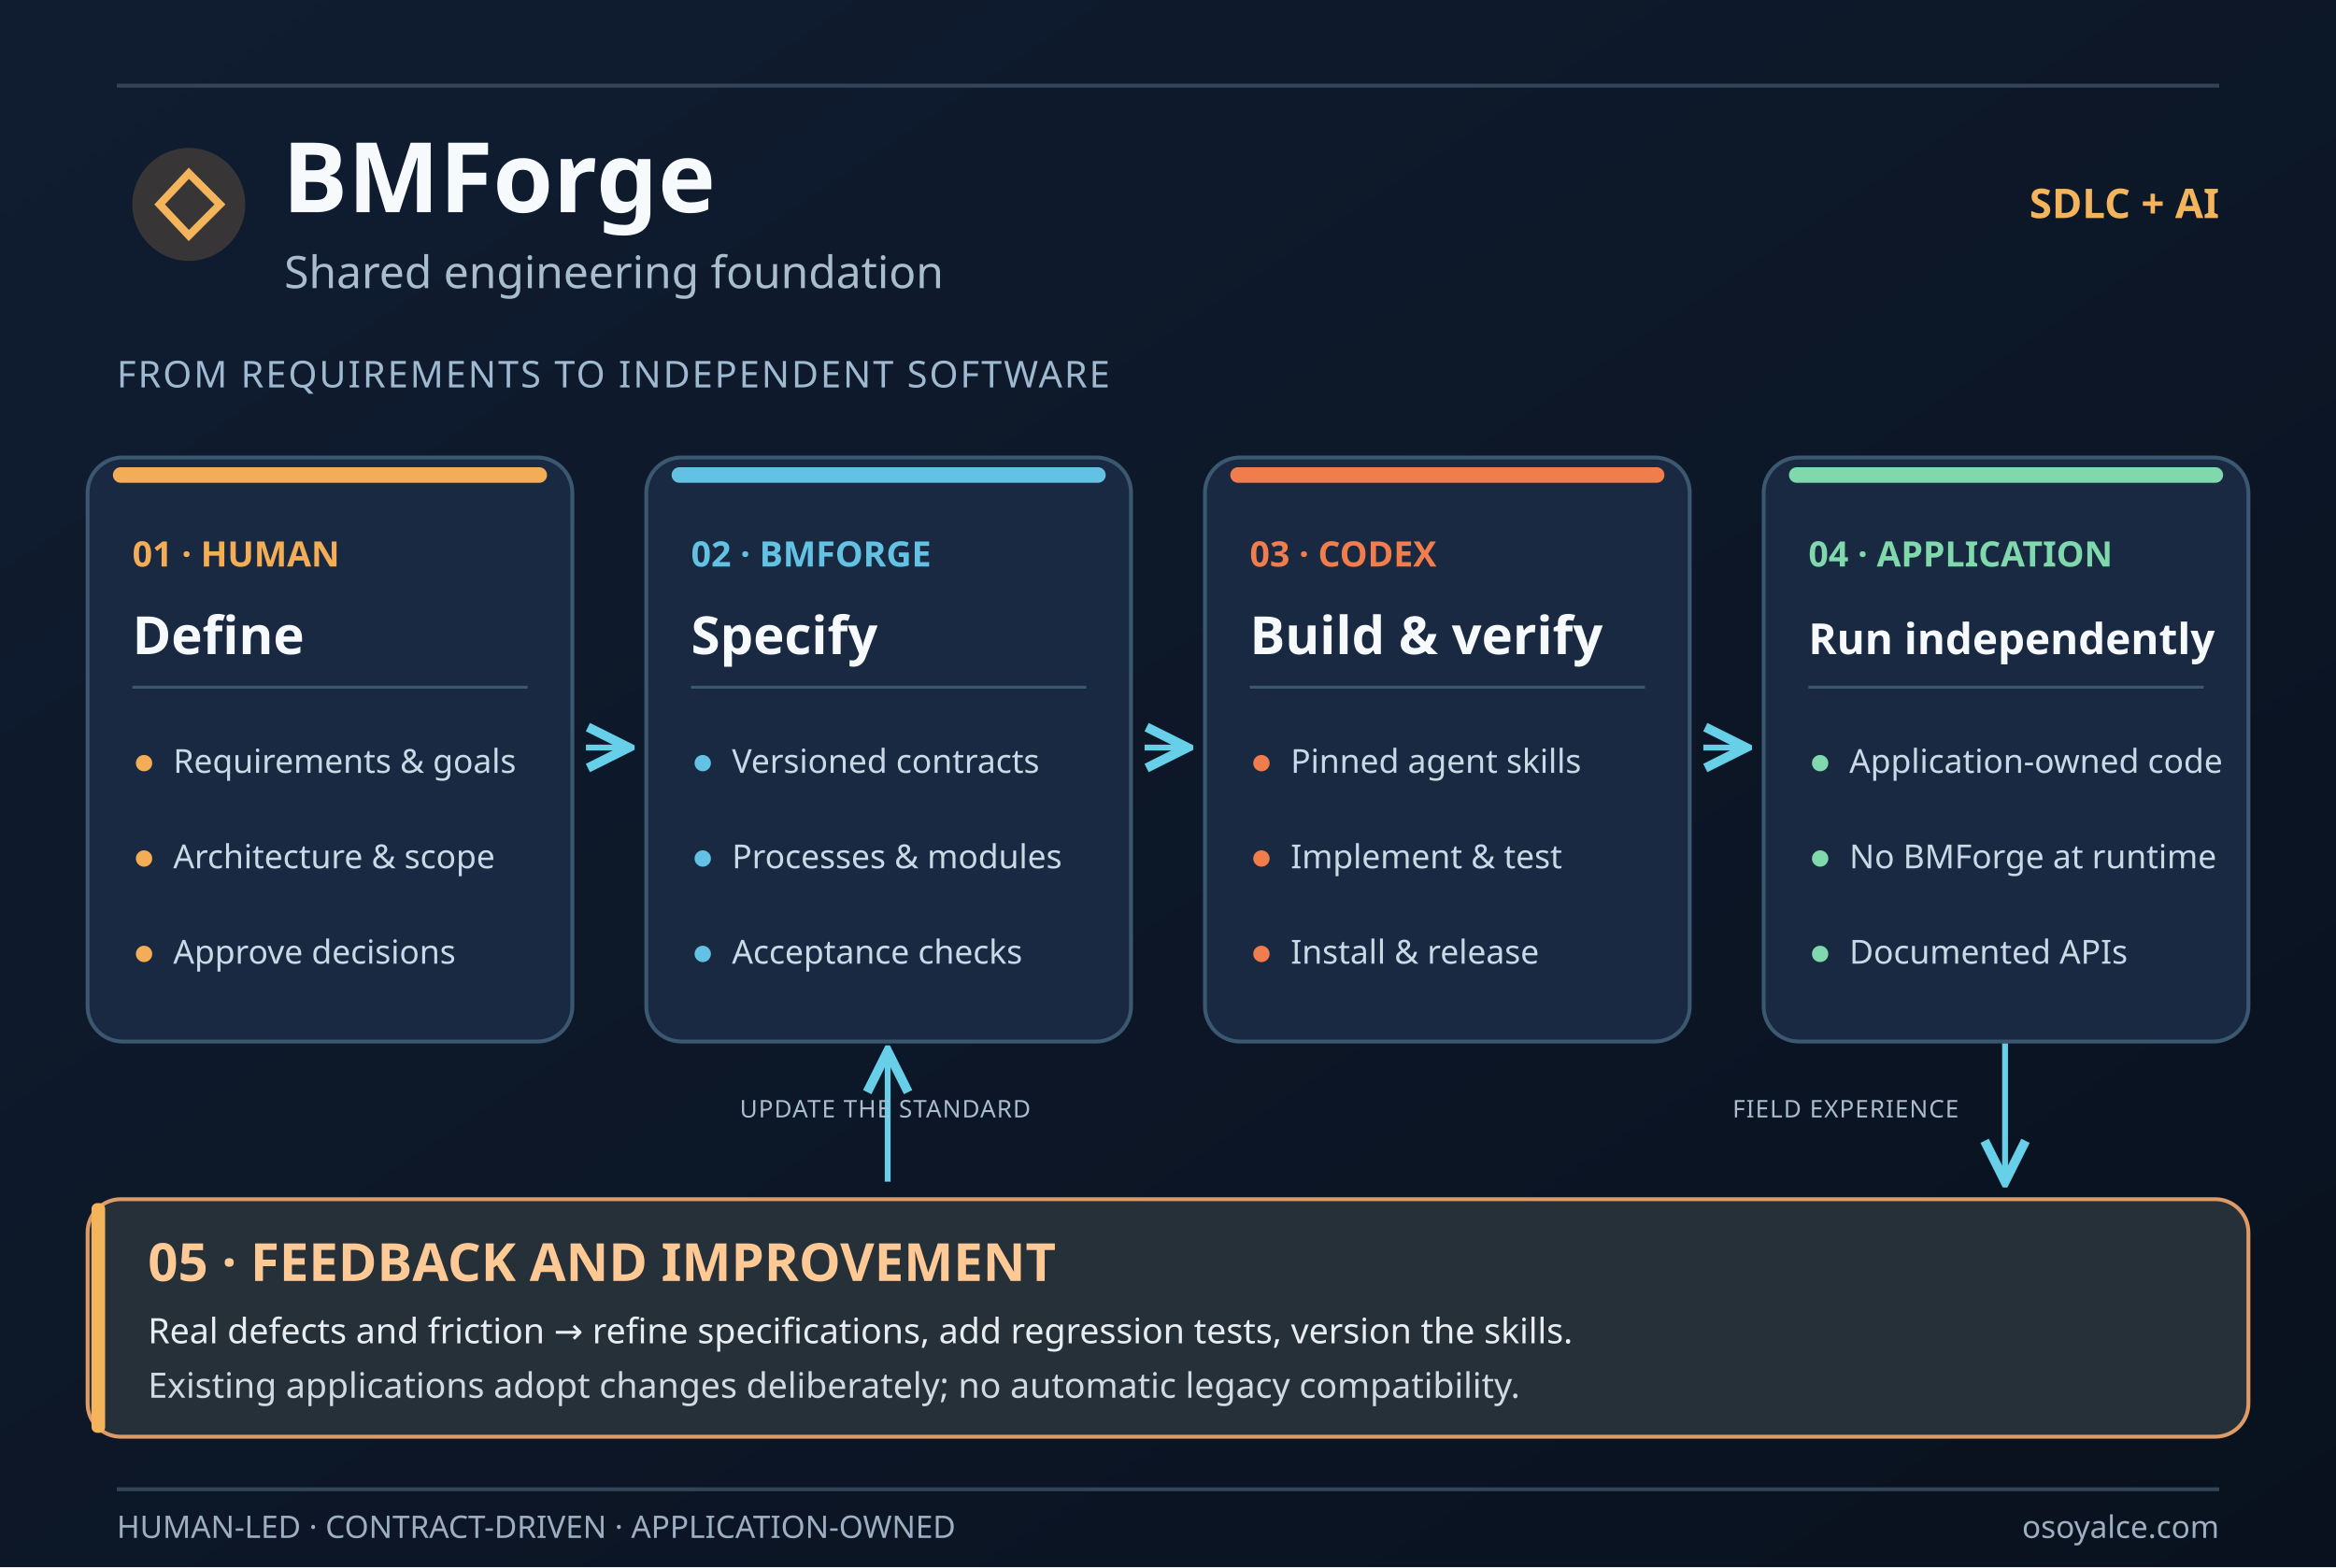
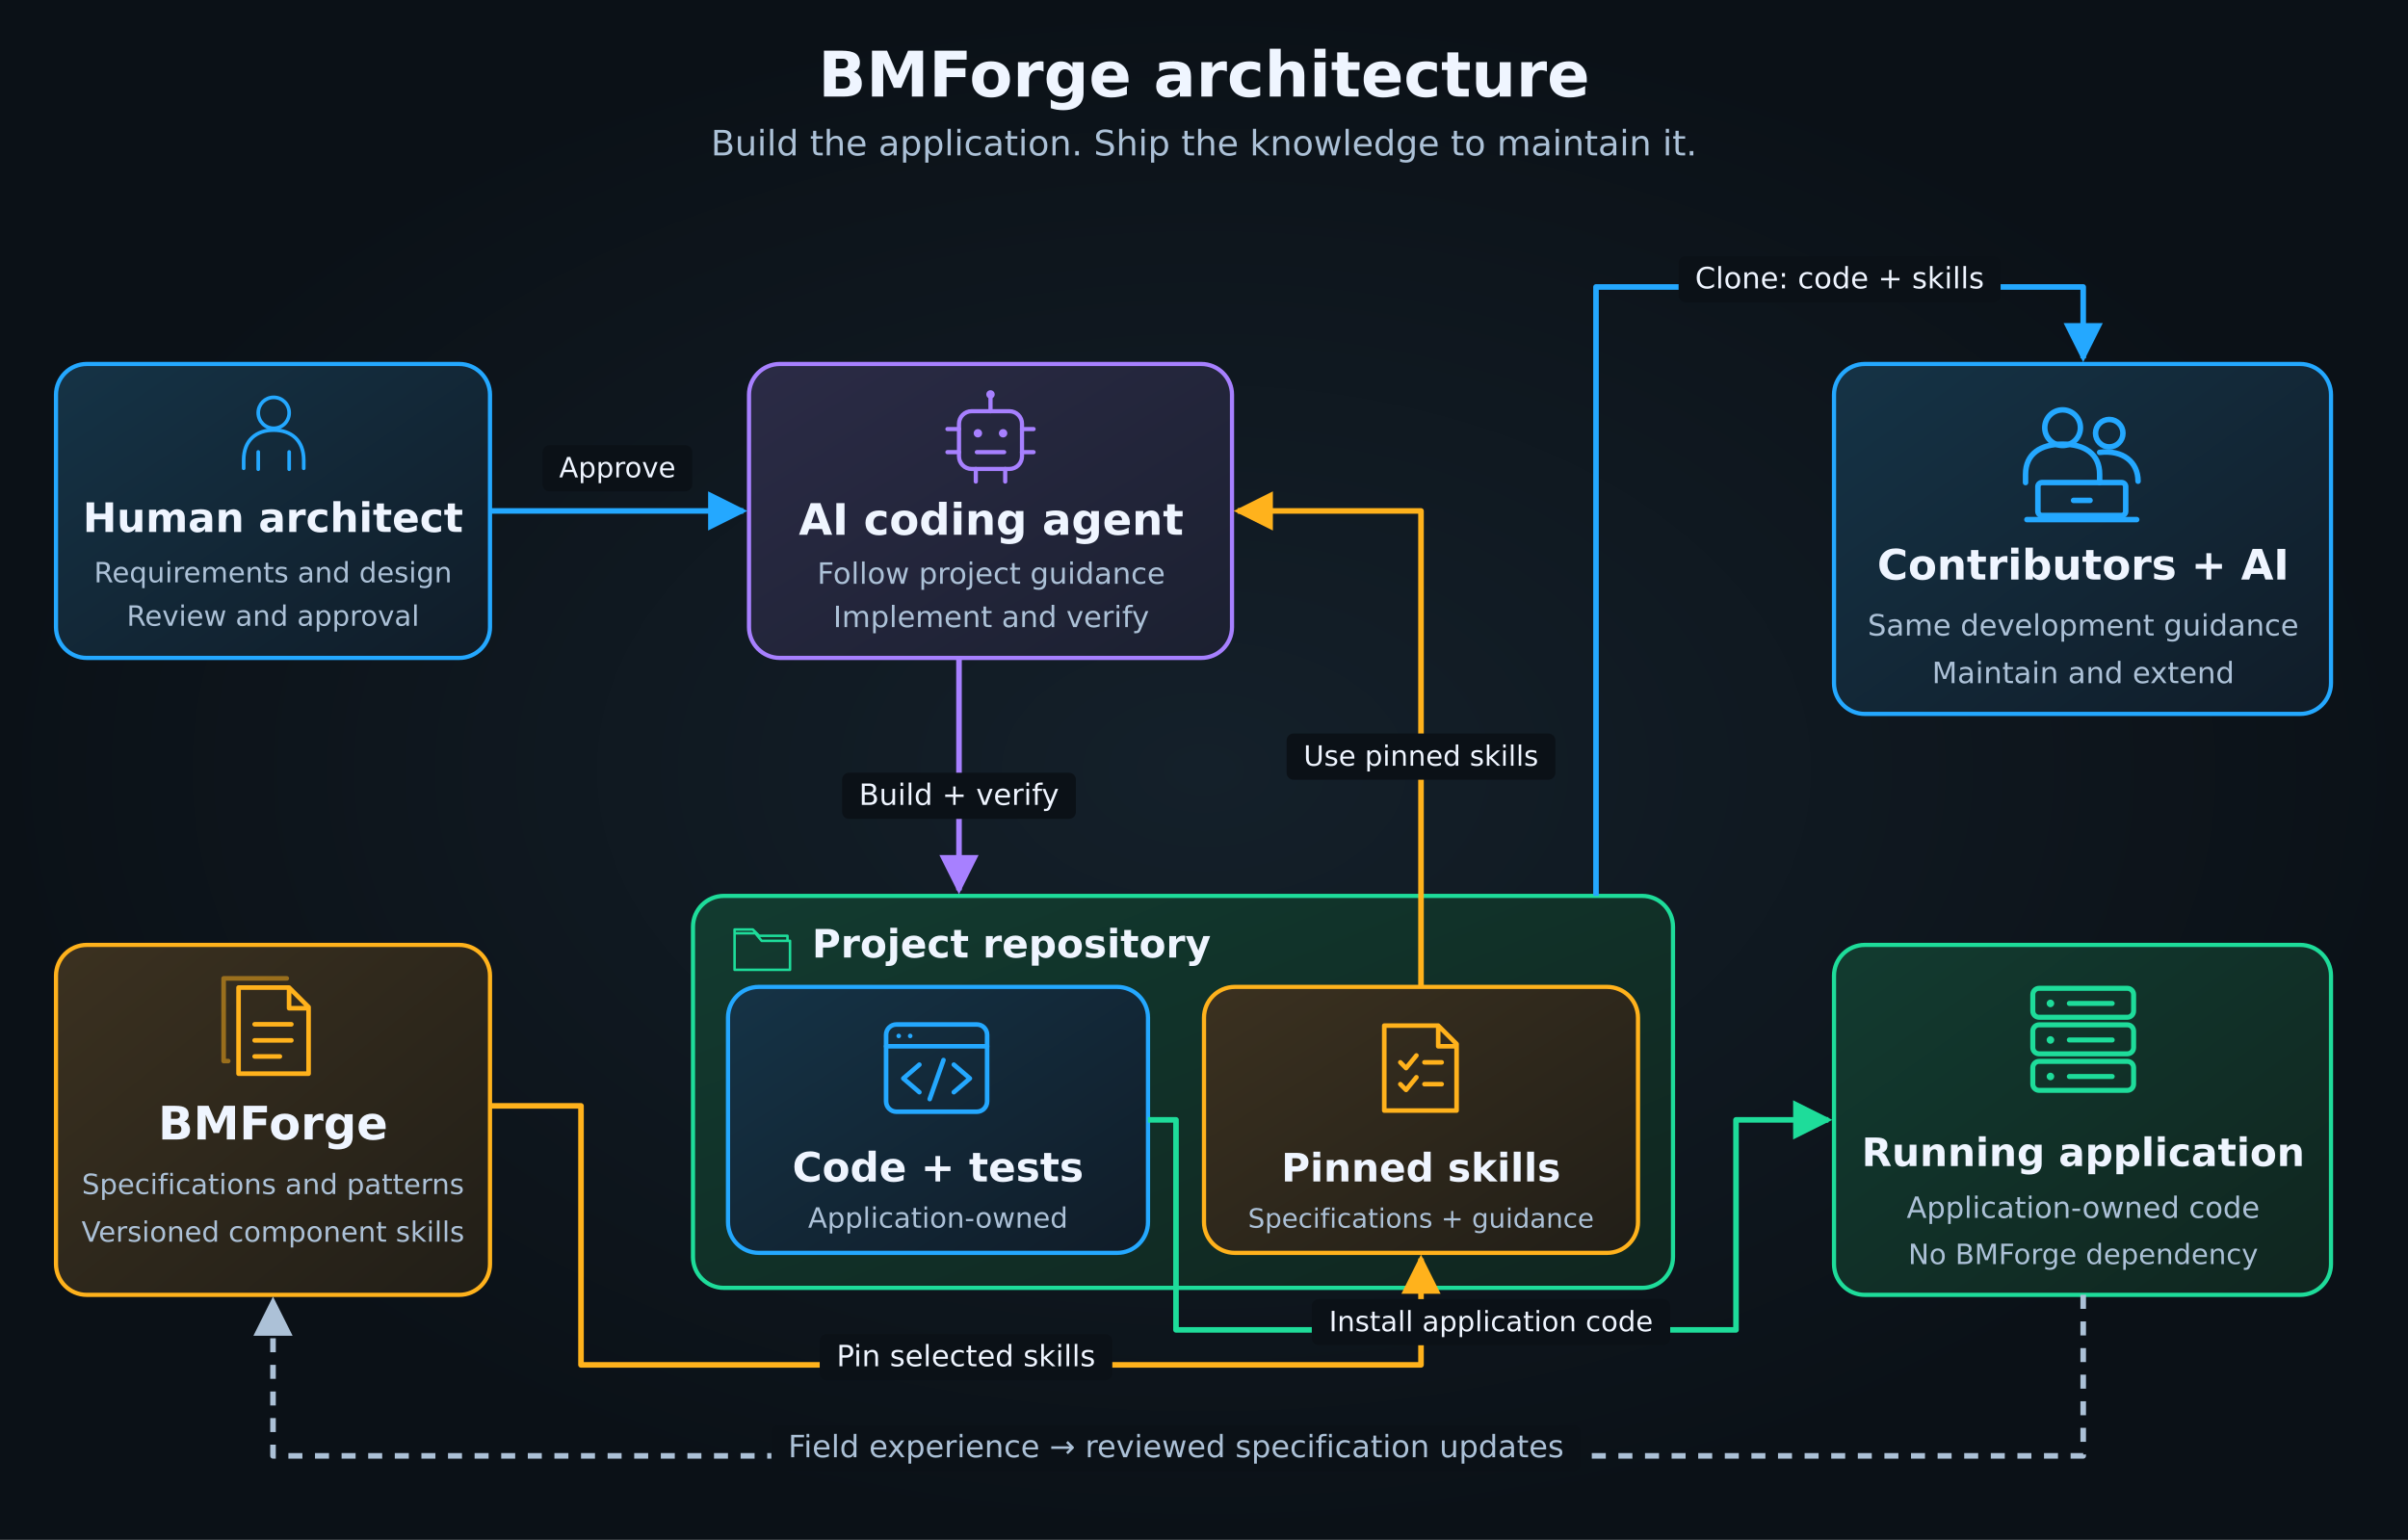
- <svg xmlns="http://www.w3.org/2000/svg" width="1200" height="805" viewBox="0 0 1200 805" role="img" aria-labelledby="title desc" xml:lang="en">
+ <svg xmlns="http://www.w3.org/2000/svg" xmlns:xlink="http://www.w3.org/1999/xlink" width="1720" height="1100" viewBox="0 0 1720 1100" role="img" aria-labelledby="title desc" xml:lang="en">
  <defs>
-     <linearGradient id="bg" x1="0" y1="0" x2="1" y2="1">
-       <stop offset="0" stop-color="#101d31" />
-       <stop offset="1" stop-color="#09111e" />
+     <radialGradient id="background">
+       <stop stop-color="#14202a" />
+       <stop offset="1" stop-color="#0b1117" />
+     </radialGradient>
+     <linearGradient id="blue-panel" x2="1" y2="1">
+       <stop stop-color="#153346" />
+       <stop offset="1" stop-color="#101c28" />
    </linearGradient>
-     <marker id="arrow" markerWidth="9" markerHeight="9" refX="8" refY="4.5" orient="auto">
-       <path d="M1 1 L8 4.5 L1 8" fill="none" stroke="#67cfe7" stroke-width="1.6" />
+     <linearGradient id="green-panel" x2="1" y2="1">
+       <stop stop-color="#123b30" />
+       <stop offset="1" stop-color="#10251f" />
+     </linearGradient>
+     <linearGradient id="gold-panel" x2="1" y2="1">
+       <stop stop-color="#3b3120" />
+       <stop offset="1" stop-color="#211e17" />
+     </linearGradient>
+     <linearGradient id="purple-panel" x2="1" y2="1">
+       <stop stop-color="#2b2b46" />
+       <stop offset="1" stop-color="#1b2030" />
+     </linearGradient>
+     <symbol id="person" viewBox="0 0 100 100">
+       <circle cx="50" cy="26" r="17" />
+       <path d="M17 87v-9c0-22 14-33 33-33s33 11 33 33v9M33 88V69M67 88V69" />
+     </symbol>
+     <symbol id="agent" viewBox="0 0 100 100">
+       <rect x="20" y="25" width="60" height="55" rx="12" />
+       <path d="M50 25V12M36 80v12M64 80v12M20 42H9M20 64H9M80 42h11M80 64h11M37 64h26" />
+       <circle cx="38" cy="46" r="4" fill="currentColor" stroke="none" />
+       <circle cx="62" cy="46" r="4" fill="currentColor" stroke="none" />
+       <circle cx="50" cy="9" r="4" fill="currentColor" stroke="none" />
+     </symbol>
+     <symbol id="specs" viewBox="0 0 100 100">
+       <path d="M20 14h44l17 17v58H20zM64 14v18h17M34 46h32M34 60h32M34 74h22" />
+       <path d="M11 78H7V6h55" opacity=".5" />
+     </symbol>
+     <symbol id="code" viewBox="0 0 100 100">
+       <rect x="6" y="12" width="88" height="76" rx="9" />
+       <path d="M6 31h88M35 47 21 59l14 12M65 47l14 12-14 12M56 43 44 77" />
+       <circle cx="17" cy="22" r="2" fill="currentColor" stroke="none" />
+       <circle cx="27" cy="22" r="2" fill="currentColor" stroke="none" />
+     </symbol>
+     <symbol id="skills" viewBox="0 0 100 100">
+       <path d="M18 13h47l16 16v58H18zM65 13v18h16M32 45l5 5 9-11M53 45h15M32 64l5 5 9-11M53 64h15" />
+     </symbol>
+     <symbol id="contributors" viewBox="0 0 100 100">
+       <circle cx="36" cy="24" r="13" />
+       <circle cx="70" cy="28" r="10" />
+       <path d="M9 64v-6c0-15 11-22 27-22s27 7 27 22v6M63 42c17-2 28 7 28 21" />
+       <rect x="18" y="64" width="64" height="24" rx="3" />
+       <path d="M10 91h80M44 77h12" />
+     </symbol>
+     <symbol id="server" viewBox="0 0 100 100">
+       <rect x="10" y="10" width="80" height="23" rx="5" />
+       <rect x="10" y="39" width="80" height="23" rx="5" />
+       <rect x="10" y="68" width="80" height="23" rx="5" />
+       <path d="M39 22h34M39 51h34M39 80h34" />
+       <circle cx="24" cy="22" r="3" fill="currentColor" stroke="none" />
+       <circle cx="24" cy="51" r="3" fill="currentColor" stroke="none" />
+       <circle cx="24" cy="80" r="3" fill="currentColor" stroke="none" />
+     </symbol>
+     <symbol id="repository" viewBox="0 0 100 100">
+       <path d="M6 26h33l10 12h45v46H6zM6 38V20h29l10 10h45v8" />
+     </symbol>
+     <marker id="arrow-blue" viewBox="0 0 10 10" refX="9" refY="5" markerWidth="7" markerHeight="7" orient="auto">
+       <path d="M0 0 10 5 0 10Z" fill="#24a8ff" />
+     </marker>
+     <marker id="arrow-green" viewBox="0 0 10 10" refX="9" refY="5" markerWidth="7" markerHeight="7" orient="auto">
+       <path d="M0 0 10 5 0 10Z" fill="#1edc9a" />
+     </marker>
+     <marker id="arrow-gold" viewBox="0 0 10 10" refX="9" refY="5" markerWidth="7" markerHeight="7" orient="auto">
+       <path d="M0 0 10 5 0 10Z" fill="#ffb21c" />
+     </marker>
+     <marker id="arrow-purple" viewBox="0 0 10 10" refX="9" refY="5" markerWidth="7" markerHeight="7" orient="auto">
+       <path d="M0 0 10 5 0 10Z" fill="#a780ff" />
+     </marker>
+     <marker id="arrow-muted" viewBox="0 0 10 10" refX="9" refY="5" markerWidth="7" markerHeight="7" orient="auto">
+       <path d="M0 0 10 5 0 10Z" fill="#acc1d7" />
    </marker>
  </defs>
-   <rect width="1200" height="805" fill="url(#bg)" />
-   <path d="M60 44 H1140 M60 765 H1140" stroke="#334459" stroke-width="2" />
-   <circle cx="97" cy="105" r="29" fill="#f3a756" opacity=".18" />
-   <path d="M82 105 L97 89 L113 105 L97 121 Z" fill="none" stroke="#f3b45c" stroke-width="4" />
-   <text x="145" y="109" fill="#f7fafc" font-family="'Noto Sans','DejaVu Sans',Arial,sans-serif" font-size="50" font-weight="750">BMForge</text>
-   <text x="146" y="148" fill="#a9bdce" font-family="'Noto Sans','DejaVu Sans',Arial,sans-serif" font-size="23">Shared engineering foundation</text>
-   <text x="1140" y="112" fill="#f3b45c" text-anchor="end" font-family="'Noto Sans','DejaVu Sans',Arial,sans-serif" font-size="21" font-weight="700">SDLC + AI</text>
-   <text x="60" y="199" fill="#9fb9d0" font-family="'Noto Sans','DejaVu Sans',Arial,sans-serif" font-size="19" letter-spacing="1">FROM REQUIREMENTS TO INDEPENDENT SOFTWARE</text>
-   <g>
-     <rect x="45" y="235" width="249" height="300" rx="18" fill="#182941" stroke="#3c5770" stroke-width="2" />
-     <path d="M62 244 H277" stroke="#f4ad57" stroke-width="8" stroke-linecap="round" />
-     <text x="68" y="291" font-family="'Noto Sans','DejaVu Sans',Arial,sans-serif" fill="#f4ad57" font-size="18" font-weight="700">01 · HUMAN</text>
-     <text x="68" y="336" font-family="'Noto Sans','DejaVu Sans',Arial,sans-serif" fill="#f7fafc" font-size="27" font-weight="700">Define</text>
-     <path d="M68 353 H271" stroke="#3c5770" stroke-width="1.5" />
-     <circle cx="74" cy="392" r="4.2" fill="#f4ad57" />
-     <text x="89" y="397" font-family="'Noto Sans','DejaVu Sans',Arial,sans-serif" fill="#cbd9e7" font-size="17" font-weight="450">Requirements &amp; goals</text>
-     <circle cx="74" cy="441" r="4.2" fill="#f4ad57" />
-     <text x="89" y="446" font-family="'Noto Sans','DejaVu Sans',Arial,sans-serif" fill="#cbd9e7" font-size="17" font-weight="450">Architecture &amp; scope</text>
-     <circle cx="74" cy="490" r="4.2" fill="#f4ad57" />
-     <text x="89" y="495" font-family="'Noto Sans','DejaVu Sans',Arial,sans-serif" fill="#cbd9e7" font-size="17" font-weight="450">Approve decisions</text>
-   </g>
-   <g>
-     <rect x="332" y="235" width="249" height="300" rx="18" fill="#182941" stroke="#3c5770" stroke-width="2" />
-     <path d="M349 244 H564" stroke="#63c2e4" stroke-width="8" stroke-linecap="round" />
-     <text x="355" y="291" font-family="'Noto Sans','DejaVu Sans',Arial,sans-serif" fill="#63c2e4" font-size="18" font-weight="700">02 · BMFORGE</text>
-     <text x="355" y="336" font-family="'Noto Sans','DejaVu Sans',Arial,sans-serif" fill="#f7fafc" font-size="27" font-weight="700">Specify</text>
-     <path d="M355 353 H558" stroke="#3c5770" stroke-width="1.5" />
-     <circle cx="361" cy="392" r="4.2" fill="#63c2e4" />
-     <text x="376" y="397" font-family="'Noto Sans','DejaVu Sans',Arial,sans-serif" fill="#cbd9e7" font-size="17" font-weight="450">Versioned contracts</text>
-     <circle cx="361" cy="441" r="4.2" fill="#63c2e4" />
-     <text x="376" y="446" font-family="'Noto Sans','DejaVu Sans',Arial,sans-serif" fill="#cbd9e7" font-size="17" font-weight="450">Processes &amp; modules</text>
-     <circle cx="361" cy="490" r="4.2" fill="#63c2e4" />
-     <text x="376" y="495" font-family="'Noto Sans','DejaVu Sans',Arial,sans-serif" fill="#cbd9e7" font-size="17" font-weight="450">Acceptance checks</text>
-   </g>
-   <g>
-     <rect x="619" y="235" width="249" height="300" rx="18" fill="#182941" stroke="#3c5770" stroke-width="2" />
-     <path d="M636 244 H851" stroke="#f27d4c" stroke-width="8" stroke-linecap="round" />
-     <text x="642" y="291" font-family="'Noto Sans','DejaVu Sans',Arial,sans-serif" fill="#f27d4c" font-size="18" font-weight="700">03 · CODEX</text>
-     <text x="642" y="336" font-family="'Noto Sans','DejaVu Sans',Arial,sans-serif" fill="#f7fafc" font-size="27" font-weight="700">Build &amp; verify</text>
-     <path d="M642 353 H845" stroke="#3c5770" stroke-width="1.5" />
-     <circle cx="648" cy="392" r="4.2" fill="#f27d4c" />
-     <text x="663" y="397" font-family="'Noto Sans','DejaVu Sans',Arial,sans-serif" fill="#cbd9e7" font-size="17" font-weight="450">Pinned agent skills</text>
-     <circle cx="648" cy="441" r="4.2" fill="#f27d4c" />
-     <text x="663" y="446" font-family="'Noto Sans','DejaVu Sans',Arial,sans-serif" fill="#cbd9e7" font-size="17" font-weight="450">Implement &amp; test</text>
-     <circle cx="648" cy="490" r="4.2" fill="#f27d4c" />
-     <text x="663" y="495" font-family="'Noto Sans','DejaVu Sans',Arial,sans-serif" fill="#cbd9e7" font-size="17" font-weight="450">Install &amp; release</text>
-   </g>
-   <g>
-     <rect x="906" y="235" width="249" height="300" rx="18" fill="#182941" stroke="#3c5770" stroke-width="2" />
-     <path d="M923 244 H1138" stroke="#80d9ac" stroke-width="8" stroke-linecap="round" />
-     <text x="929" y="291" font-family="'Noto Sans','DejaVu Sans',Arial,sans-serif" fill="#80d9ac" font-size="18" font-weight="700">04 · APPLICATION</text>
-     <text x="929" y="336" font-family="'Noto Sans','DejaVu Sans',Arial,sans-serif" fill="#f7fafc" font-size="22" font-weight="700">Run independently</text>
-     <path d="M929 353 H1132" stroke="#3c5770" stroke-width="1.5" />
-     <circle cx="935" cy="392" r="4.2" fill="#80d9ac" />
-     <text x="950" y="397" font-family="'Noto Sans','DejaVu Sans',Arial,sans-serif" fill="#cbd9e7" font-size="17" font-weight="450">Application-owned code</text>
-     <circle cx="935" cy="441" r="4.2" fill="#80d9ac" />
-     <text x="950" y="446" font-family="'Noto Sans','DejaVu Sans',Arial,sans-serif" fill="#cbd9e7" font-size="17" font-weight="450">No BMForge at runtime</text>
-     <circle cx="935" cy="490" r="4.2" fill="#80d9ac" />
-     <text x="950" y="495" font-family="'Noto Sans','DejaVu Sans',Arial,sans-serif" fill="#cbd9e7" font-size="17" font-weight="450">Documented APIs</text>
-   </g>
-   <path d="M301 384 H323" fill="none" stroke="#67cfe7" stroke-width="3" marker-end="url(#arrow)" />
-   <path d="M588 384 H610" fill="none" stroke="#67cfe7" stroke-width="3" marker-end="url(#arrow)" />
-   <path d="M875 384 H897" fill="none" stroke="#67cfe7" stroke-width="3" marker-end="url(#arrow)" />
-   <path d="M1030 536 V607" fill="none" stroke="#67cfe7" stroke-width="3" marker-end="url(#arrow)" />
-   <path d="M456 607 V540" fill="none" stroke="#67cfe7" stroke-width="3" marker-end="url(#arrow)" />
-   <text x="380" y="574" fill="#a9bdce" font-family="'Noto Sans','DejaVu Sans',Arial,sans-serif" font-size="12.5" letter-spacing=".5">UPDATE THE STANDARD</text>
-   <text x="890" y="574" fill="#a9bdce" font-family="'Noto Sans','DejaVu Sans',Arial,sans-serif" font-size="12.5" letter-spacing=".5">FIELD EXPERIENCE</text>
-   <rect x="45" y="616" width="1110" height="122" rx="17" fill="#263038" stroke="#df9b66" stroke-width="2" />
-   <rect x="47" y="618" width="7" height="118" rx="3" fill="#f3b45c" />
-   <text x="76" y="658" fill="#ffc995" font-family="'Noto Sans','DejaVu Sans',Arial,sans-serif" font-size="27" font-weight="700">05 · FEEDBACK AND IMPROVEMENT</text>
-   <text x="76" y="690" fill="#e8edf2" font-family="'Noto Sans','DejaVu Sans',Arial,sans-serif" font-size="18">Real defects and friction → refine specifications, add regression tests, version the skills.</text>
-   <text x="76" y="718" fill="#d1dae2" font-family="'Noto Sans','DejaVu Sans',Arial,sans-serif" font-size="18">Existing applications adopt changes deliberately; no automatic legacy compatibility.</text>
-   <text x="60" y="790" fill="#9eafc3" font-family="'Noto Sans','DejaVu Sans',Arial,sans-serif" font-size="16">HUMAN-LED · CONTRACT-DRIVEN · APPLICATION-OWNED</text>
-   <text x="1140" y="790" text-anchor="end" fill="#9eafc3" font-family="'Noto Sans','DejaVu Sans',Arial,sans-serif" font-size="16">osoyalce.com</text>
+   <rect width="1720" height="1100" fill="url(#background)" />
+   <text x="860" y="69" text-anchor="middle" font-family="DejaVu Sans,Arial,sans-serif" font-size="45" font-weight="700" fill="#eff5ff">BMForge architecture</text>
+   <text x="860" y="111" text-anchor="middle" font-family="DejaVu Sans,Arial,sans-serif" font-size="25" font-weight="400" fill="#acc1d7">Build the application. Ship the knowledge to maintain it.</text>
+   <rect x="40" y="260" width="310" height="210" rx="22" fill="url(#blue-panel)" stroke="#24a8ff" stroke-width="3" />
+   <rect x="535" y="260" width="345" height="210" rx="22" fill="url(#purple-panel)" stroke="#a780ff" stroke-width="3" />
+   <rect x="40" y="675" width="310" height="250" rx="22" fill="url(#gold-panel)" stroke="#ffb21c" stroke-width="3" />
+   <rect x="495" y="640" width="700" height="280" rx="22" fill="url(#green-panel)" stroke="#1edc9a" stroke-width="3" />
+   <rect x="520" y="705" width="300" height="190" rx="22" fill="url(#blue-panel)" stroke="#24a8ff" stroke-width="3" />
+   <rect x="860" y="705" width="310" height="190" rx="22" fill="url(#gold-panel)" stroke="#ffb21c" stroke-width="3" />
+   <rect x="1310" y="260" width="355" height="250" rx="22" fill="url(#blue-panel)" stroke="#24a8ff" stroke-width="3" />
+   <rect x="1310" y="675" width="355" height="250" rx="22" fill="url(#green-panel)" stroke="#1edc9a" stroke-width="3" />
+   <use xlink:href="#person" x="163" y="278" width="65" height="65" fill="none" stroke="currentColor" color="#24a8ff" stroke-width="4" stroke-linecap="round" stroke-linejoin="round" />
+   <text x="195" y="380" text-anchor="middle" font-family="DejaVu Sans,Arial,sans-serif" font-size="29" font-weight="700" fill="#eff5ff">Human architect</text>
+   <text x="195" y="416" text-anchor="middle" font-family="DejaVu Sans,Arial,sans-serif" font-size="20" font-weight="400" fill="#acc1d7">Requirements and design</text>
+   <text x="195" y="447" text-anchor="middle" font-family="DejaVu Sans,Arial,sans-serif" font-size="20" font-weight="400" fill="#acc1d7">Review and approval</text>
+   <use xlink:href="#agent" x="670" y="275" width="75" height="75" fill="none" stroke="currentColor" color="#a780ff" stroke-width="4" stroke-linecap="round" stroke-linejoin="round" />
+   <text x="708" y="382" text-anchor="middle" font-family="DejaVu Sans,Arial,sans-serif" font-size="31" font-weight="700" fill="#eff5ff">AI coding agent</text>
+   <text x="708" y="417" text-anchor="middle" font-family="DejaVu Sans,Arial,sans-serif" font-size="21" font-weight="400" fill="#acc1d7">Follow project guidance</text>
+   <text x="708" y="448" text-anchor="middle" font-family="DejaVu Sans,Arial,sans-serif" font-size="21" font-weight="400" fill="#acc1d7">Implement and verify</text>
+   <use xlink:href="#specs" x="154" y="694" width="82" height="82" fill="none" stroke="currentColor" color="#ffb21c" stroke-width="4" stroke-linecap="round" stroke-linejoin="round" />
+   <text x="195" y="814" text-anchor="middle" font-family="DejaVu Sans,Arial,sans-serif" font-size="33" font-weight="700" fill="#eff5ff">BMForge</text>
+   <text x="195" y="853" text-anchor="middle" font-family="DejaVu Sans,Arial,sans-serif" font-size="20" font-weight="400" fill="#acc1d7">Specifications and patterns</text>
+   <text x="195" y="887" text-anchor="middle" font-family="DejaVu Sans,Arial,sans-serif" font-size="20" font-weight="400" fill="#acc1d7">Versioned component skills</text>
+   <use xlink:href="#repository" x="522" y="655" width="45" height="45" fill="none" stroke="currentColor" color="#1edc9a" stroke-width="4" stroke-linecap="round" stroke-linejoin="round" />
+   <text x="580" y="684" text-anchor="start" font-family="DejaVu Sans,Arial,sans-serif" font-size="28" font-weight="700" fill="#eff5ff">Project repository</text>
+   <use xlink:href="#code" x="628" y="722" width="82" height="82" fill="none" stroke="currentColor" color="#24a8ff" stroke-width="4" stroke-linecap="round" stroke-linejoin="round" />
+   <text x="670" y="844" text-anchor="middle" font-family="DejaVu Sans,Arial,sans-serif" font-size="29" font-weight="700" fill="#eff5ff">Code + tests</text>
+   <text x="670" y="877" text-anchor="middle" font-family="DejaVu Sans,Arial,sans-serif" font-size="20" font-weight="400" fill="#acc1d7">Application-owned</text>
+   <use xlink:href="#skills" x="974" y="722" width="82" height="82" fill="none" stroke="currentColor" color="#ffb21c" stroke-width="4" stroke-linecap="round" stroke-linejoin="round" />
+   <text x="1015" y="844" text-anchor="middle" font-family="DejaVu Sans,Arial,sans-serif" font-size="28" font-weight="700" fill="#eff5ff">Pinned skills</text>
+   <text x="1015" y="877" text-anchor="middle" font-family="DejaVu Sans,Arial,sans-serif" font-size="19" font-weight="400" fill="#acc1d7">Specifications + guidance</text>
+   <use xlink:href="#contributors" x="1438" y="282" width="98" height="98" fill="none" stroke="currentColor" color="#24a8ff" stroke-width="4" stroke-linecap="round" stroke-linejoin="round" />
+   <text x="1488" y="414" text-anchor="middle" font-family="DejaVu Sans,Arial,sans-serif" font-size="30" font-weight="700" fill="#eff5ff">Contributors + AI</text>
+   <text x="1488" y="454" text-anchor="middle" font-family="DejaVu Sans,Arial,sans-serif" font-size="21" font-weight="400" fill="#acc1d7">Same development guidance</text>
+   <text x="1488" y="488" text-anchor="middle" font-family="DejaVu Sans,Arial,sans-serif" font-size="21" font-weight="400" fill="#acc1d7">Maintain and extend</text>
+   <use xlink:href="#server" x="1443" y="697" width="90" height="90" fill="none" stroke="currentColor" color="#1edc9a" stroke-width="4" stroke-linecap="round" stroke-linejoin="round" />
+   <text x="1488" y="833" text-anchor="middle" font-family="DejaVu Sans,Arial,sans-serif" font-size="28" font-weight="700" fill="#eff5ff">Running application</text>
+   <text x="1488" y="870" text-anchor="middle" font-family="DejaVu Sans,Arial,sans-serif" font-size="21" font-weight="400" fill="#acc1d7">Application-owned code</text>
+   <text x="1488" y="903" text-anchor="middle" font-family="DejaVu Sans,Arial,sans-serif" font-size="20" font-weight="400" fill="#acc1d7">No BMForge dependency</text>
+   <path d="M350 365H531" fill="none" stroke="#24a8ff" stroke-width="4" stroke-linejoin="round" marker-end="url(#arrow-blue)" />
+   <rect x="387.5" y="318" width="107" height="33" rx="5" fill="#0b1117" />
+   <text x="441" y="341" text-anchor="middle" font-family="DejaVu Sans,Arial,sans-serif" font-size="20" font-weight="400" fill="#eff5ff">Approve</text>
+   <path d="M685 470V636" fill="none" stroke="#a780ff" stroke-width="4" stroke-linejoin="round" marker-end="url(#arrow-purple)" />
+   <rect x="601.5" y="552" width="167" height="33" rx="5" fill="#0b1117" />
+   <text x="685" y="575" text-anchor="middle" font-family="DejaVu Sans,Arial,sans-serif" font-size="21" font-weight="400" fill="#eff5ff">Build + verify</text>
+   <path d="M1015 705V365H884" fill="none" stroke="#ffb21c" stroke-width="4" stroke-linejoin="round" marker-end="url(#arrow-gold)" />
+   <rect x="919.0" y="524" width="192" height="33" rx="5" fill="#0b1117" />
+   <text x="1015" y="547" text-anchor="middle" font-family="DejaVu Sans,Arial,sans-serif" font-size="20" font-weight="400" fill="#eff5ff">Use pinned skills</text>
+   <path d="M1140 640V205H1488V256" fill="none" stroke="#24a8ff" stroke-width="4" stroke-linejoin="round" marker-end="url(#arrow-blue)" />
+   <rect x="1199.0" y="183" width="230" height="33" rx="5" fill="#0b1117" />
+   <text x="1314" y="206" text-anchor="middle" font-family="DejaVu Sans,Arial,sans-serif" font-size="21" font-weight="400" fill="#eff5ff">Clone: code + skills</text>
+   <path d="M350 790H415V975H1015V899" fill="none" stroke="#ffb21c" stroke-width="4" stroke-linejoin="round" marker-end="url(#arrow-gold)" />
+   <rect x="585.5" y="953" width="209" height="33" rx="5" fill="#0b1117" />
+   <text x="690" y="976" text-anchor="middle" font-family="DejaVu Sans,Arial,sans-serif" font-size="21" font-weight="400" fill="#eff5ff">Pin selected skills</text>
+   <path d="M820 800H840V950H1240V800H1306" fill="none" stroke="#1edc9a" stroke-width="4" stroke-linejoin="round" marker-end="url(#arrow-green)" />
+   <rect x="937.0" y="928" width="256" height="33" rx="5" fill="#0b1117" />
+   <text x="1065" y="951" text-anchor="middle" font-family="DejaVu Sans,Arial,sans-serif" font-size="20" font-weight="400" fill="#eff5ff">Install application code</text>
+   <path d="M1488 925V1040H195V929" fill="none" stroke="#acc1d7" stroke-width="4" stroke-linejoin="round" stroke-dasharray="10 9" marker-end="url(#arrow-muted)" />
+   <rect x="551.0" y="1018" width="578" height="33" rx="5" fill="#0b1117" />
+   <text x="840" y="1041" text-anchor="middle" font-family="DejaVu Sans,Arial,sans-serif" font-size="22" font-weight="400" fill="#acc1d7">Field experience → reviewed specification updates</text>
</svg>
